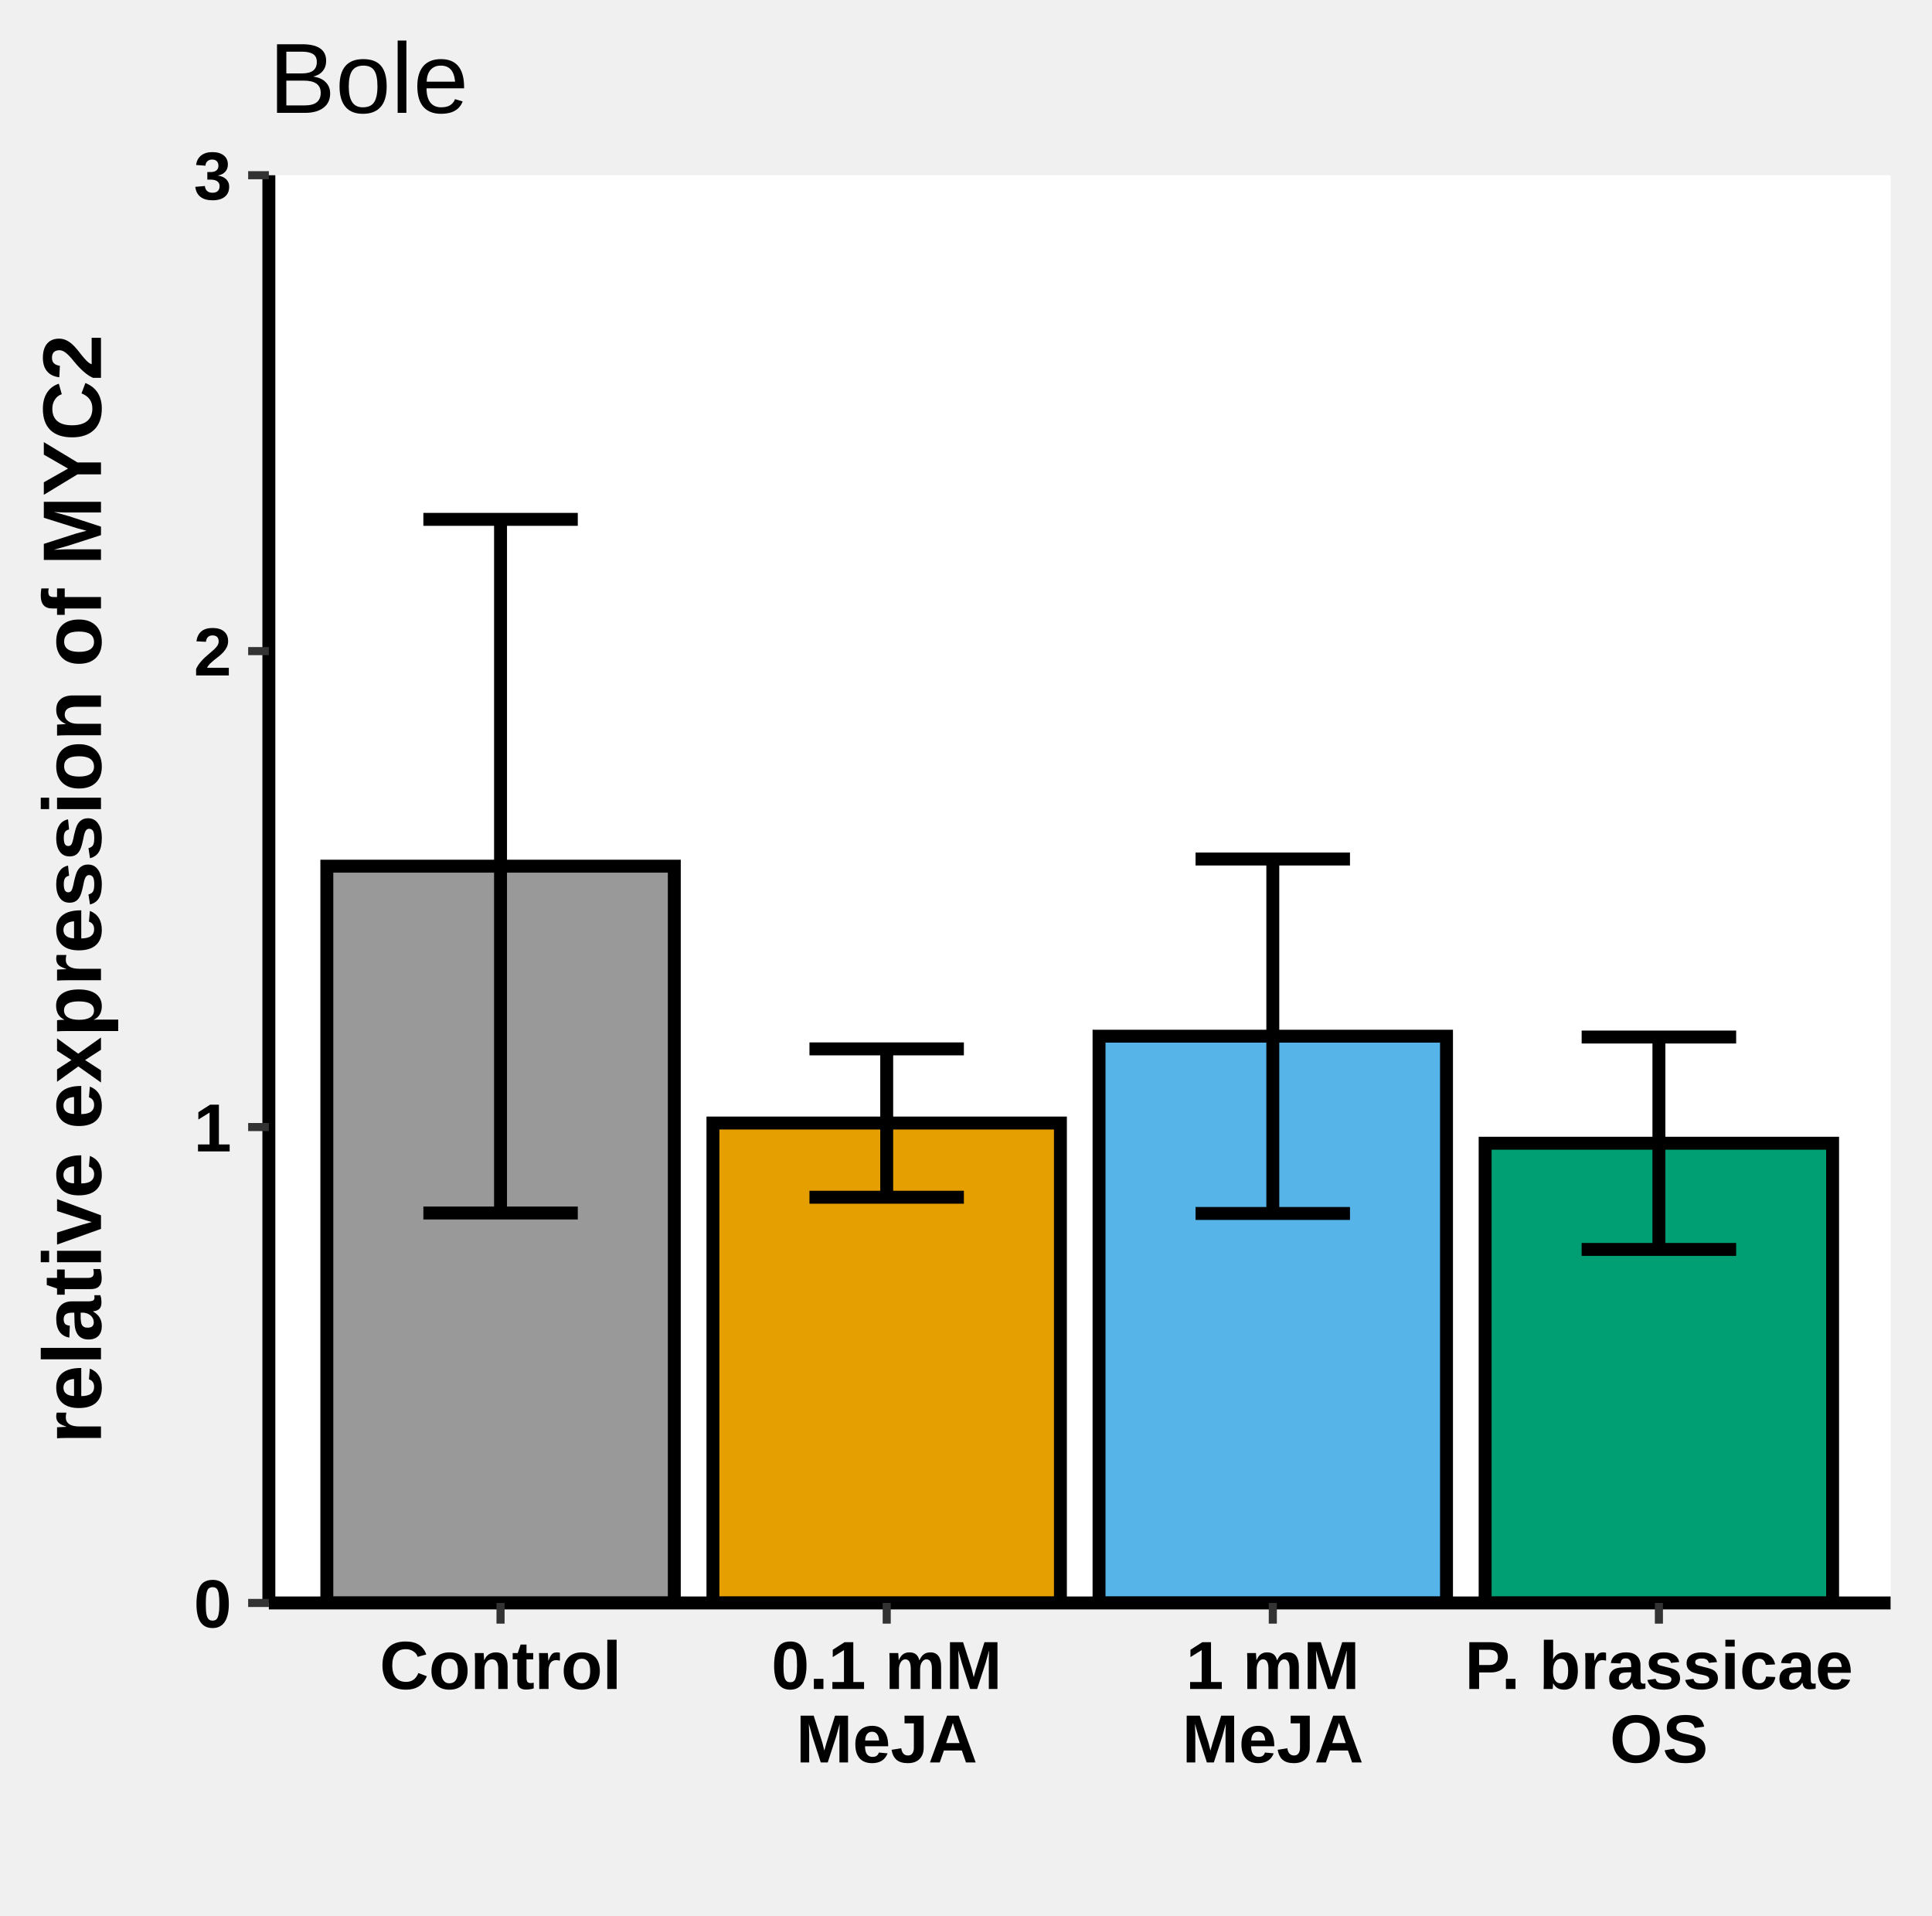
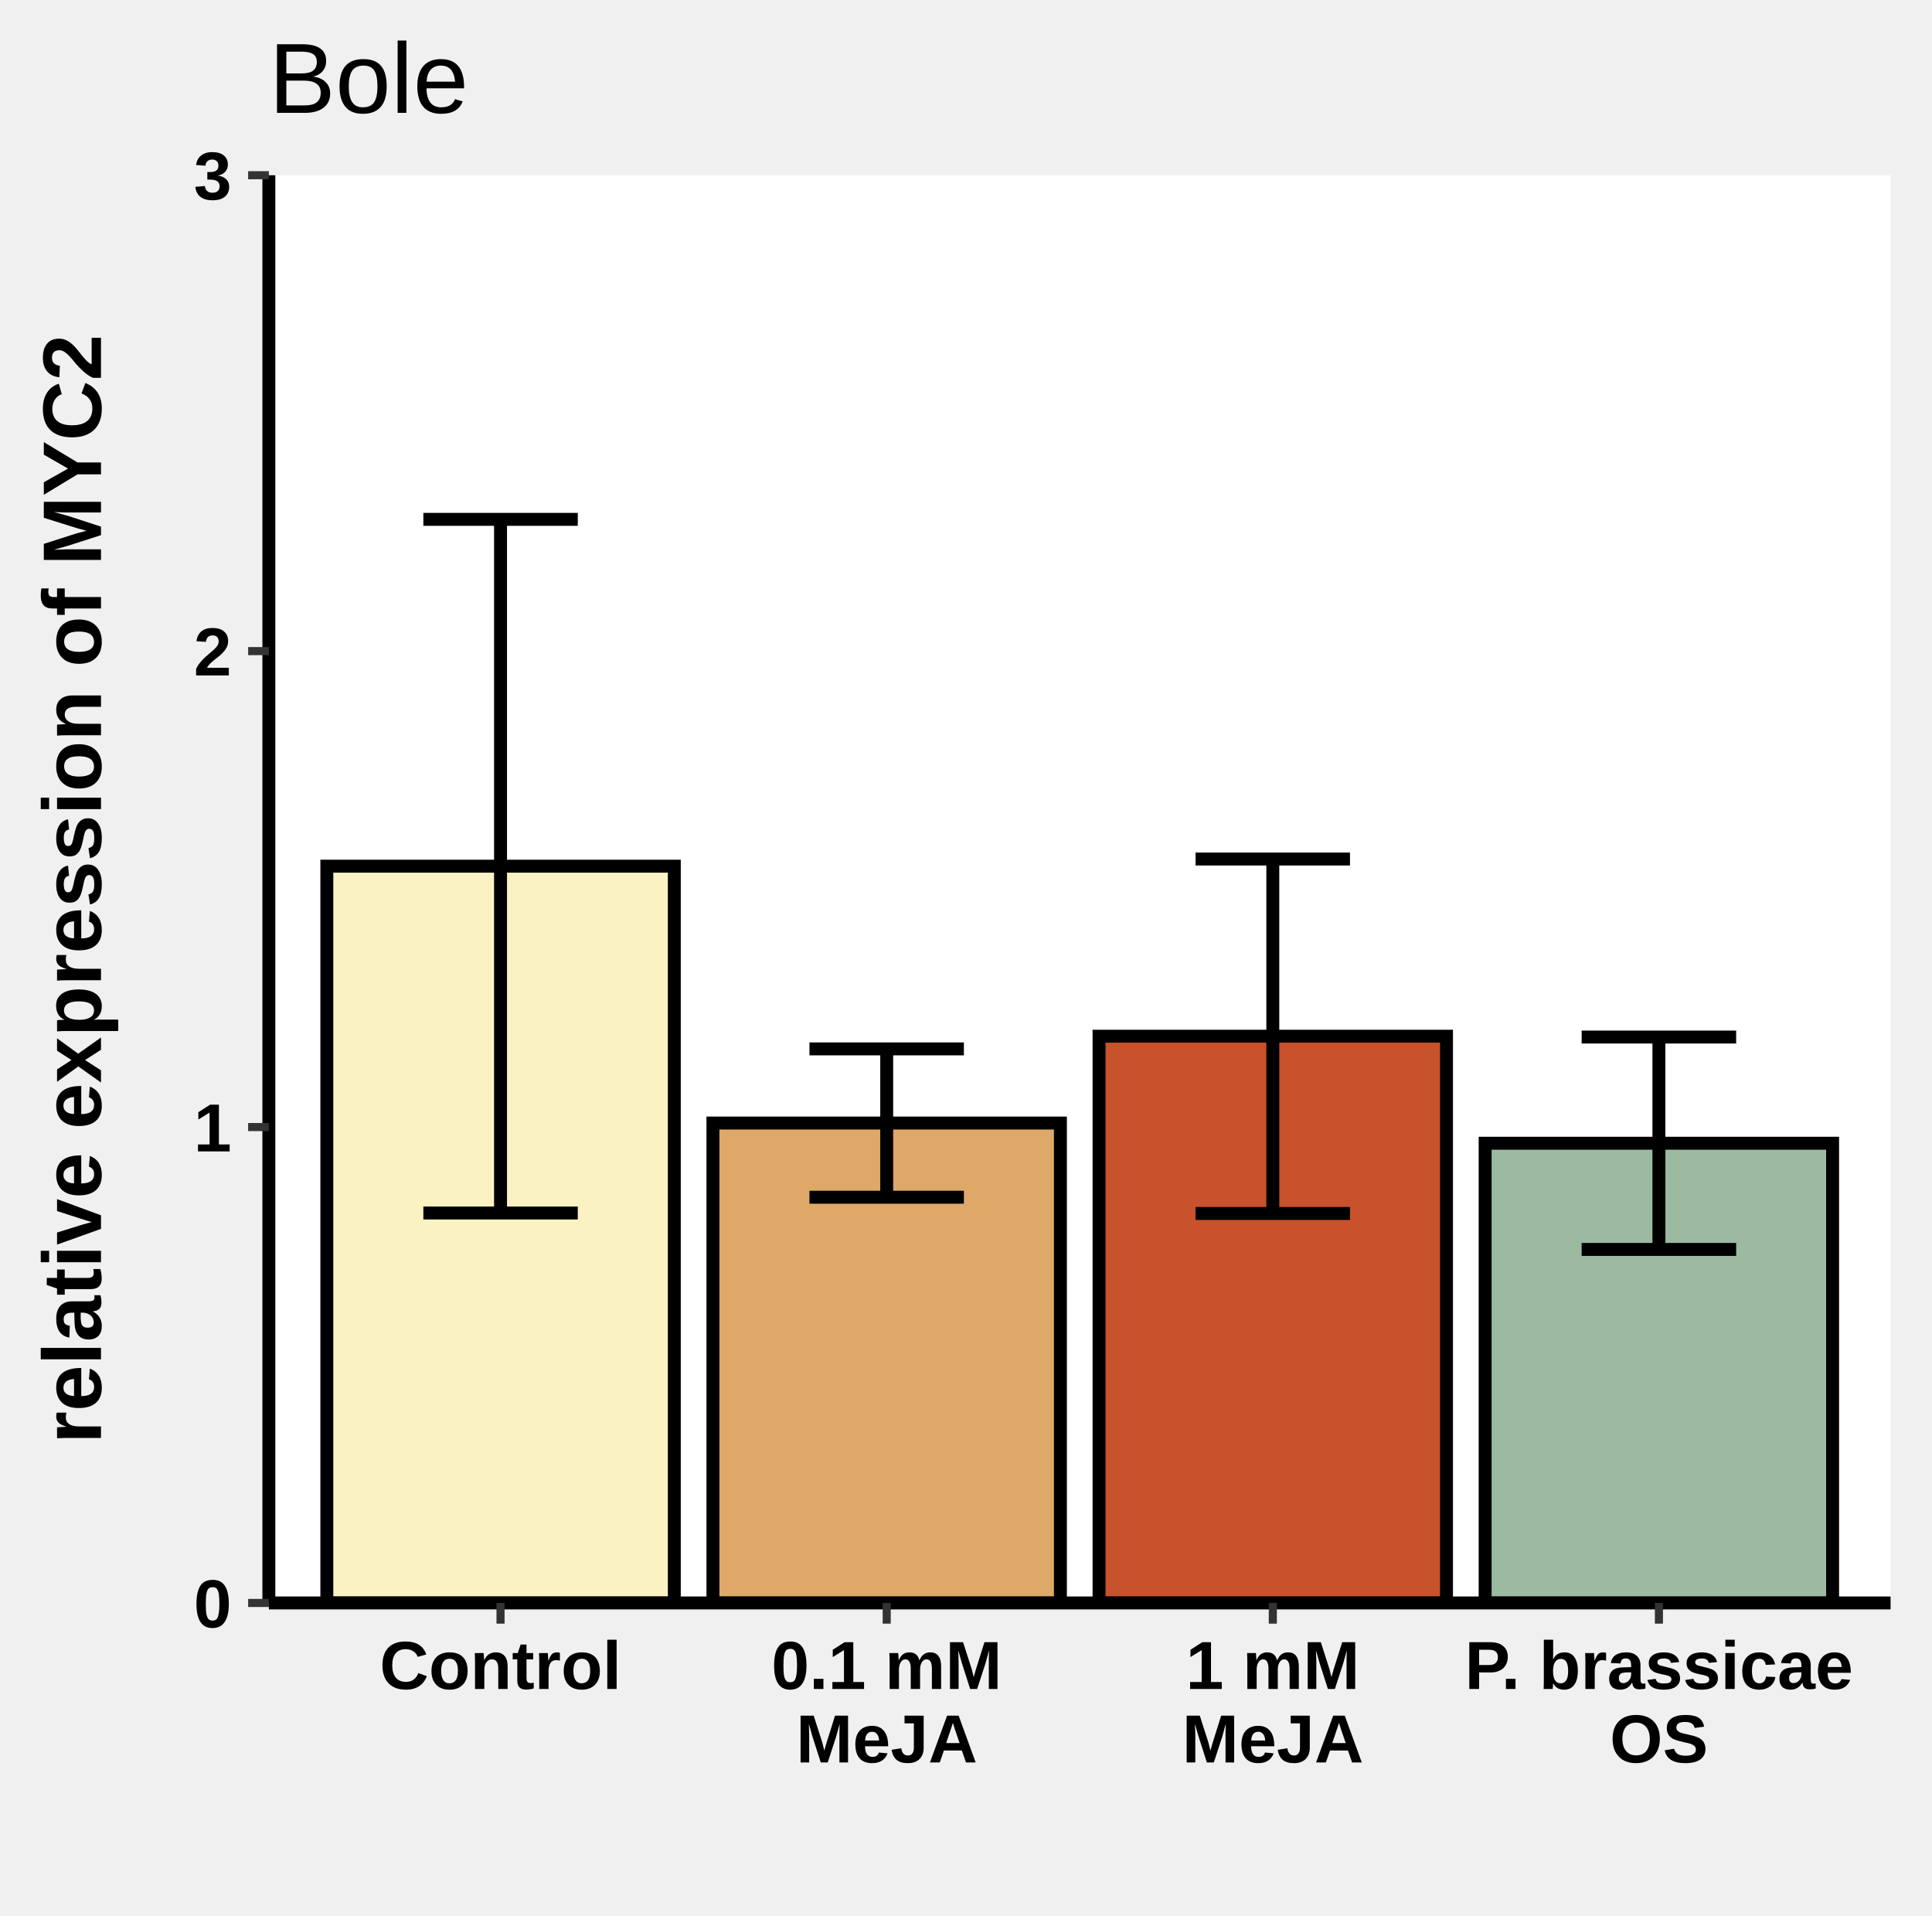
<svg xmlns="http://www.w3.org/2000/svg" class="svglite" width="255.60pt" height="253.44pt" viewBox="0 0 255.60 253.44">
  <defs>
    <style type="text/css">
    .svglite line, .svglite polyline, .svglite polygon, .svglite path, .svglite rect, .svglite circle {
      fill: none;
      stroke: #000000;
      stroke-linecap: round;
      stroke-linejoin: round;
      stroke-miterlimit: 10.00;
    }
    .svglite text {
      white-space: pre;
    }
  </style>
  </defs>
  <rect width="100%" height="100%" style="stroke: none; fill: none;" />
  <defs>
    <clipPath id="cpMC4wMHwyNTUuNjB8MC4wMHwyNTMuNDQ=">
      <rect x="0.00" y="0.00" width="255.60" height="253.44" />
    </clipPath>
  </defs>
  <g clip-path="url(#cpMC4wMHwyNTUuNjB8MC4wMHwyNTMuNDQ=)">
</g>
  <defs>
    <clipPath id="cpMzUuNTd8MjUwLjEyfDIzLjE4fDIxMi4wNA==">
      <rect x="35.57" y="23.18" width="214.55" height="188.87" />
    </clipPath>
  </defs>
  <g clip-path="url(#cpMzUuNTd8MjUwLjEyfDIzLjE4fDIxMi4wNA==)">
    <rect x="35.57" y="23.18" width="214.55" height="188.87" style="stroke-width: 1.07; stroke: none; fill: #FFFFFF;" />
-     <rect x="43.24" y="114.58" width="45.97" height="97.46" style="stroke-width: 1.71; stroke-linecap: square; stroke-linejoin: miter; fill: #999999;" />
-     <rect x="94.32" y="148.56" width="45.97" height="63.48" style="stroke-width: 1.71; stroke-linecap: square; stroke-linejoin: miter; fill: #E69F00;" />
-     <rect x="145.40" y="137.07" width="45.97" height="74.97" style="stroke-width: 1.71; stroke-linecap: square; stroke-linejoin: miter; fill: #56B4E9;" />
-     <rect x="196.48" y="151.23" width="45.97" height="60.81" style="stroke-width: 1.71; stroke-linecap: square; stroke-linejoin: miter; fill: #009E73;" />
+     <rect x="43.24" y="114.58" width="45.97" height="97.46" style="stroke-width: 1.71; stroke-linecap: square; stroke-linejoin: miter; fill: #FBF2C4;" />
+     <rect x="94.32" y="148.56" width="45.97" height="63.48" style="stroke-width: 1.71; stroke-linecap: square; stroke-linejoin: miter; fill: #DEA868;" />
+     <rect x="145.40" y="137.07" width="45.97" height="74.97" style="stroke-width: 1.71; stroke-linecap: square; stroke-linejoin: miter; fill: #C7522B;" />
+     <rect x="196.48" y="151.23" width="45.97" height="60.81" style="stroke-width: 1.71; stroke-linecap: square; stroke-linejoin: miter; fill: #9BBAA0;" />
    <polyline points="56.01,68.70 76.44,68.70 " style="stroke-width: 1.71; stroke-linecap: butt;" />
    <polyline points="66.22,68.70 66.22,160.46 " style="stroke-width: 1.71; stroke-linecap: butt;" />
    <polyline points="56.01,160.46 76.44,160.46 " style="stroke-width: 1.71; stroke-linecap: butt;" />
    <polyline points="107.09,138.75 127.52,138.75 " style="stroke-width: 1.71; stroke-linecap: butt;" />
    <polyline points="117.31,138.75 117.31,158.37 " style="stroke-width: 1.71; stroke-linecap: butt;" />
    <polyline points="107.09,158.37 127.52,158.37 " style="stroke-width: 1.71; stroke-linecap: butt;" />
    <polyline points="158.17,113.63 178.60,113.63 " style="stroke-width: 1.71; stroke-linecap: butt;" />
    <polyline points="168.39,113.63 168.39,160.52 " style="stroke-width: 1.71; stroke-linecap: butt;" />
    <polyline points="158.17,160.52 178.60,160.52 " style="stroke-width: 1.71; stroke-linecap: butt;" />
    <polyline points="209.25,137.18 229.69,137.18 " style="stroke-width: 1.71; stroke-linecap: butt;" />
    <polyline points="219.47,137.18 219.47,165.28 " style="stroke-width: 1.71; stroke-linecap: butt;" />
    <polyline points="209.25,165.28 229.69,165.28 " style="stroke-width: 1.71; stroke-linecap: butt;" />
  </g>
  <g clip-path="url(#cpMC4wMHwyNTUuNjB8MC4wMHwyNTMuNDQ=)">
    <polyline points="35.57,212.04 35.57,23.18 " style="stroke-width: 1.71; stroke-linecap: butt;" />
    <text x="30.64" y="215.27" text-anchor="end" style="font-size: 9.00px; font-weight: bold; font-family: &quot;Arial&quot;;" textLength="5.00px" lengthAdjust="spacingAndGlyphs">0</text>
    <text x="30.64" y="152.31" text-anchor="end" style="font-size: 9.00px; font-weight: bold; font-family: &quot;Arial&quot;;" textLength="5.00px" lengthAdjust="spacingAndGlyphs">1</text>
    <text x="30.64" y="89.35" text-anchor="end" style="font-size: 9.00px; font-weight: bold; font-family: &quot;Arial&quot;;" textLength="5.00px" lengthAdjust="spacingAndGlyphs">2</text>
    <text x="30.64" y="26.40" text-anchor="end" style="font-size: 9.00px; font-weight: bold; font-family: &quot;Arial&quot;;" textLength="5.00px" lengthAdjust="spacingAndGlyphs">3</text>
    <polyline points="32.83,212.04 35.57,212.04 " style="stroke-width: 1.07; stroke: #333333; stroke-linecap: butt;" />
    <polyline points="32.83,149.09 35.57,149.09 " style="stroke-width: 1.07; stroke: #333333; stroke-linecap: butt;" />
    <polyline points="32.83,86.13 35.57,86.13 " style="stroke-width: 1.07; stroke: #333333; stroke-linecap: butt;" />
    <polyline points="32.83,23.18 35.57,23.18 " style="stroke-width: 1.07; stroke: #333333; stroke-linecap: butt;" />
    <polyline points="35.57,212.04 250.12,212.04 " style="stroke-width: 1.71; stroke-linecap: butt;" />
    <polyline points="66.22,214.78 66.22,212.04 " style="stroke-width: 1.07; stroke: #333333; stroke-linecap: butt;" />
    <polyline points="117.31,214.78 117.31,212.04 " style="stroke-width: 1.07; stroke: #333333; stroke-linecap: butt;" />
    <polyline points="168.39,214.78 168.39,212.04 " style="stroke-width: 1.07; stroke: #333333; stroke-linecap: butt;" />
    <polyline points="219.47,214.78 219.47,212.04 " style="stroke-width: 1.07; stroke: #333333; stroke-linecap: butt;" />
    <text x="66.22" y="223.42" text-anchor="middle" style="font-size: 9.00px; font-weight: bold; font-family: &quot;Arial&quot;;" textLength="32.00px" lengthAdjust="spacingAndGlyphs">Control</text>
    <text x="117.31" y="223.42" text-anchor="middle" style="font-size: 9.00px; font-weight: bold; font-family: &quot;Arial&quot;;" textLength="33.00px" lengthAdjust="spacingAndGlyphs">0.1 mM </text>
    <text x="117.31" y="233.14" text-anchor="middle" style="font-size: 9.00px; font-weight: bold; font-family: &quot;Arial&quot;;" textLength="26.50px" lengthAdjust="spacingAndGlyphs"> MeJA</text>
    <text x="168.39" y="223.42" text-anchor="middle" style="font-size: 9.00px; font-weight: bold; font-family: &quot;Arial&quot;;" textLength="25.50px" lengthAdjust="spacingAndGlyphs">1 mM </text>
    <text x="168.39" y="233.14" text-anchor="middle" style="font-size: 9.00px; font-weight: bold; font-family: &quot;Arial&quot;;" textLength="26.50px" lengthAdjust="spacingAndGlyphs"> MeJA</text>
    <text x="219.47" y="223.42" text-anchor="middle" style="font-size: 9.00px; font-weight: bold; font-family: &quot;Arial&quot;;" textLength="53.86px" lengthAdjust="spacingAndGlyphs">P. brassicae </text>
    <text x="219.47" y="233.14" text-anchor="middle" style="font-size: 9.00px; font-weight: bold; font-family: &quot;Arial&quot;;" textLength="15.50px" lengthAdjust="spacingAndGlyphs"> OS</text>
    <text x="142.85" y="245.64" text-anchor="middle" style="font-size: 11.00px; font-weight: bold; font-family: &quot;Arial&quot;;" textLength="3.06px" lengthAdjust="spacingAndGlyphs"> </text>
    <text transform="translate(13.36,117.61) rotate(-90)" text-anchor="middle" style="font-size: 11.00px; font-weight: bold; font-family: &quot;Arial&quot;;" textLength="146.77px" lengthAdjust="spacingAndGlyphs">relative expression of MYC2</text>
    <text x="35.57" y="14.93" style="font-size: 13.20px; font-family: &quot;Arial&quot;;" textLength="26.40px" lengthAdjust="spacingAndGlyphs">Bole</text>
  </g>
</svg>
